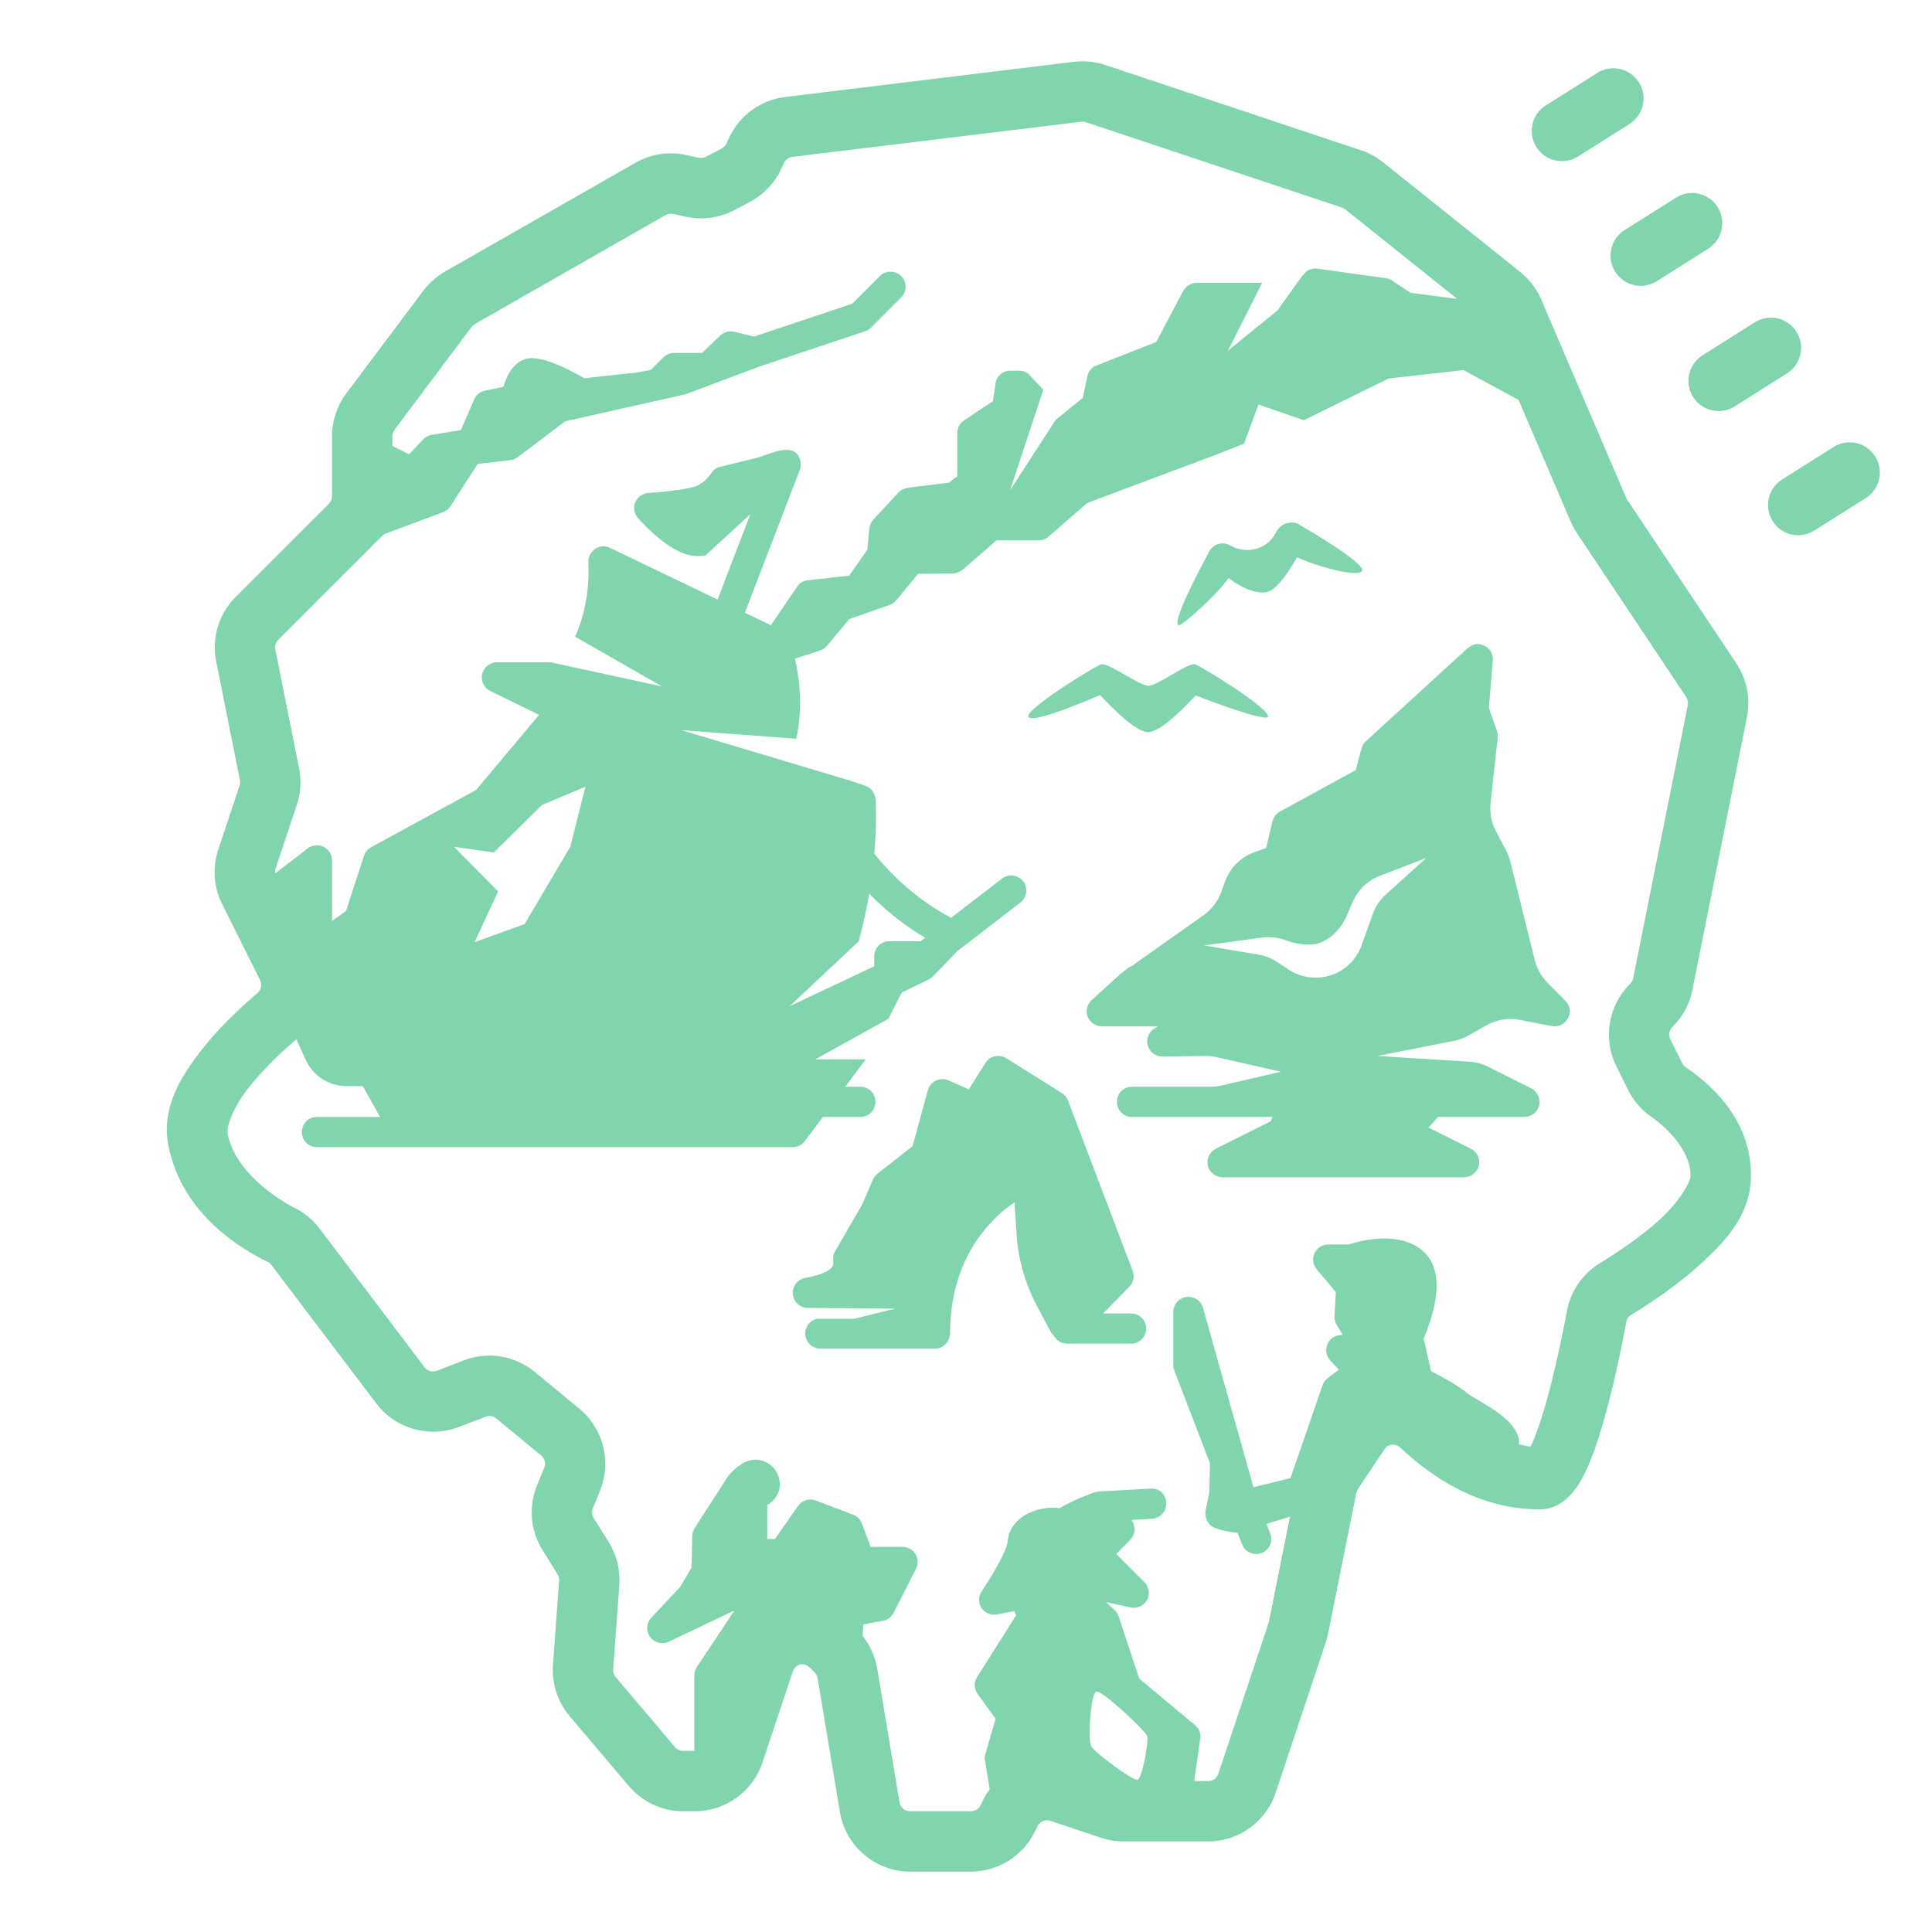
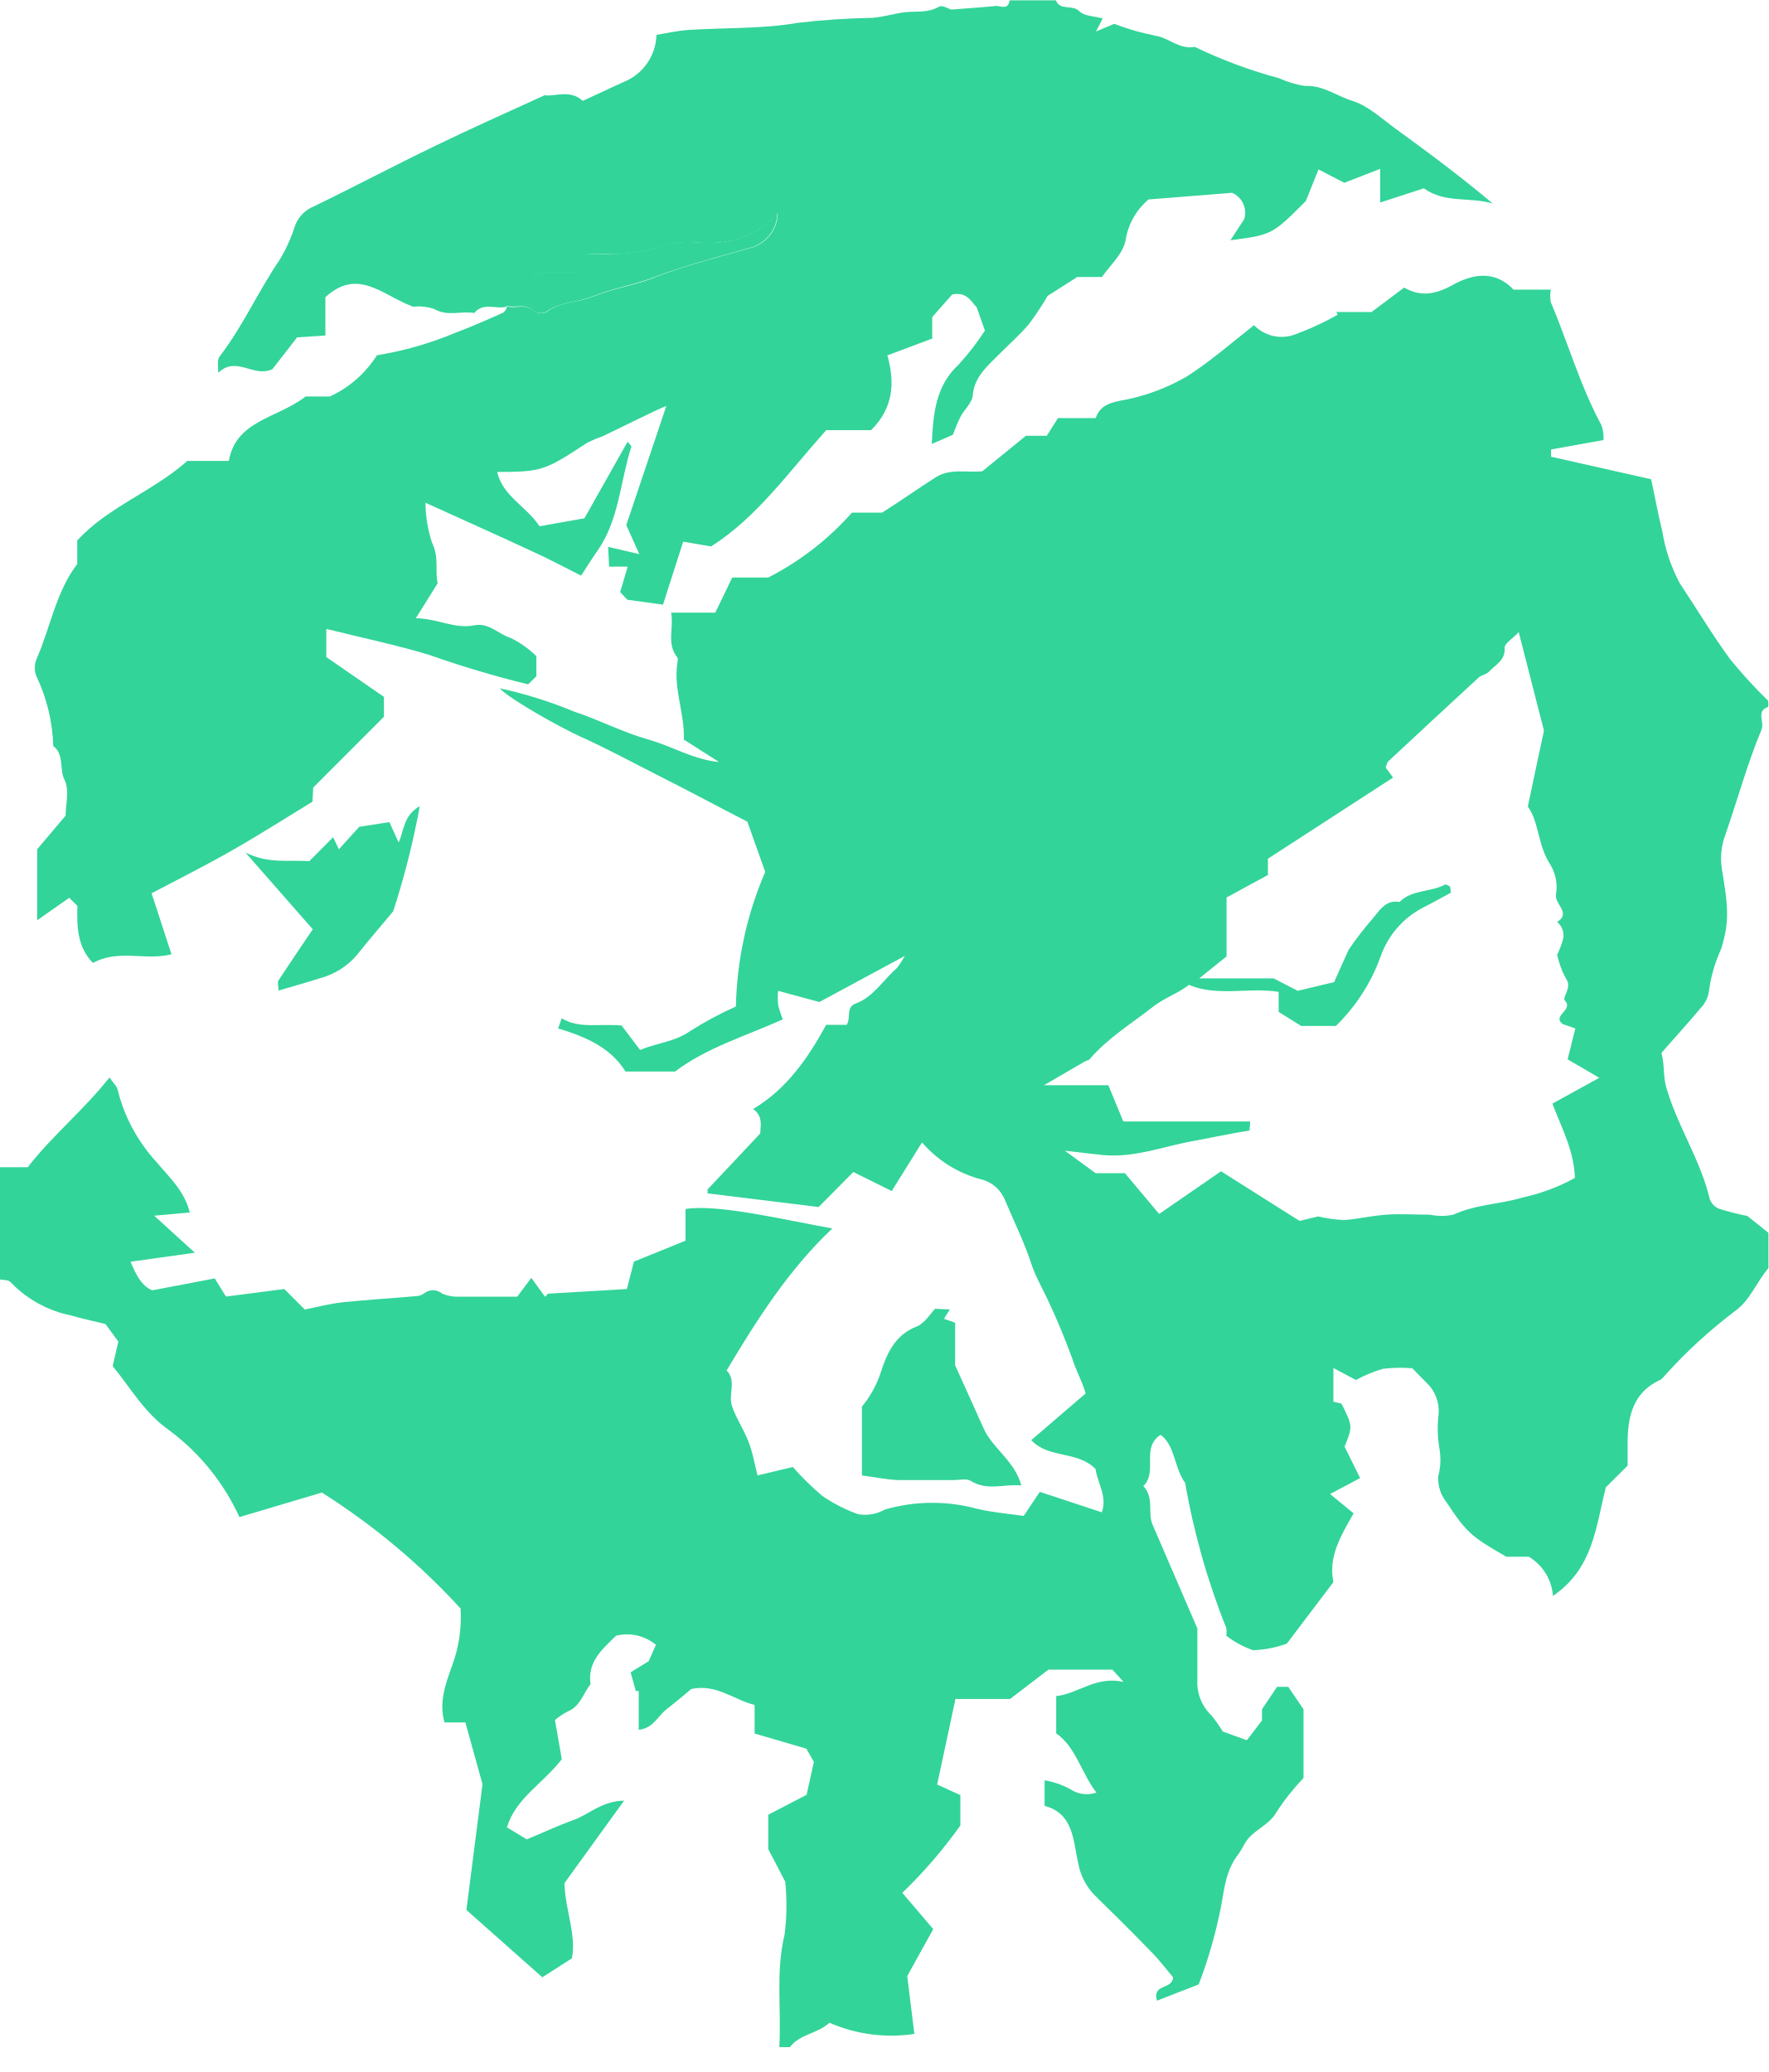
- <svg xmlns="http://www.w3.org/2000/svg" viewBox="0 0 64 64" width="128px" height="128px">
-   <path d="M 36.098 2.043 C 35.924 2.025 35.75 2.026 35.578 2.047 A 1 1 0 0 0 35.576 2.047 L 26.01 3.213 C 25.201 3.312 24.496 3.823 24.154 4.562 L 24.066 4.754 C 24.034 4.824 23.977 4.881 23.908 4.918 L 23.393 5.191 C 23.316 5.232 23.231 5.242 23.148 5.225 L 23.148 5.227 L 22.721 5.133 L 22.719 5.133 C 22.15 5.01 21.557 5.102 21.053 5.391 L 14.748 8.992 C 14.471 9.151 14.23 9.363 14.039 9.609 A 1 1 0 0 0 14.029 9.623 L 11.469 13.035 A 1 1 0 0 0 11.469 13.037 C 11.164 13.444 10.998 13.94 10.998 14.449 L 10.998 16.436 C 10.998 16.533 10.962 16.622 10.895 16.689 L 7.805 19.777 C 7.248 20.334 7.006 21.135 7.16 21.906 L 7.947 25.842 A 1 1 0 0 0 7.947 25.844 C 7.959 25.901 7.957 25.965 7.938 26.023 A 1 1 0 0 0 7.936 26.023 L 7.229 28.148 A 1 1 0 0 0 7.229 28.15 C 7.033 28.742 7.078 29.387 7.357 29.947 L 8.611 32.459 C 8.689 32.615 8.654 32.789 8.533 32.893 C 7.95 33.391 7.183 34.102 6.557 34.936 C 5.93 35.769 5.347 36.766 5.578 37.945 C 6.039 40.292 8.104 41.426 8.885 41.812 C 8.92 41.83 8.955 41.857 8.992 41.906 A 1 1 0 0 0 8.994 41.908 L 12.469 46.496 C 13.099 47.329 14.216 47.647 15.191 47.273 L 16.086 46.932 A 1 1 0 0 0 16.088 46.93 C 16.207 46.884 16.341 46.907 16.441 46.99 L 17.922 48.211 C 18.047 48.314 18.088 48.474 18.027 48.623 L 17.789 49.205 C 17.501 49.908 17.57 50.707 17.971 51.348 L 18.467 52.145 A 1 1 0 0 0 18.469 52.145 C 18.51 52.211 18.527 52.284 18.521 52.359 L 18.318 55.154 C 18.274 55.769 18.472 56.376 18.869 56.846 A 1 1 0 0 0 18.869 56.848 L 20.83 59.164 C 21.277 59.693 21.938 60 22.631 60 L 23.021 60 C 24.032 60 24.939 59.347 25.258 58.387 L 25.258 58.385 L 26.254 55.398 C 26.351 55.107 26.629 55.043 26.846 55.26 L 26.984 55.398 C 27.037 55.451 27.072 55.52 27.084 55.592 A 1 1 0 0 0 27.084 55.594 L 27.824 60.031 C 28.013 61.162 29.005 62 30.15 62 L 32.16 62 C 33.049 62 33.869 61.495 34.268 60.699 L 34.27 60.697 L 34.367 60.502 A 1 1 0 0 0 34.369 60.5 C 34.452 60.333 34.625 60.261 34.801 60.32 L 36.475 60.879 C 36.713 60.958 36.965 61 37.221 61 L 40.021 61 C 41.032 61 41.938 60.348 42.258 59.389 L 42.258 59.387 L 43.92 54.402 L 43.922 54.396 C 43.956 54.296 43.979 54.201 43.996 54.113 L 44.928 49.461 L 44.928 49.459 C 44.937 49.414 44.955 49.368 44.98 49.33 L 45.852 48.023 C 45.987 47.82 46.219 47.798 46.414 47.98 C 47.394 48.899 48.963 50 51 50 C 51.502 50 51.838 49.726 52.039 49.506 C 52.24 49.286 52.369 49.059 52.49 48.816 C 52.732 48.33 52.922 47.762 53.1 47.152 C 53.454 45.933 53.73 44.568 53.875 43.789 L 53.873 43.789 C 53.893 43.681 53.943 43.612 54.037 43.555 C 54.605 43.21 55.503 42.625 56.314 41.891 C 57.126 41.155 57.963 40.287 58 39.029 C 58.06 37 56.494 35.795 55.826 35.342 C 55.794 35.32 55.759 35.284 55.729 35.223 L 55.334 34.432 C 55.263 34.289 55.289 34.131 55.4 34.02 L 55.418 34.002 C 55.747 33.673 55.971 33.254 56.062 32.799 A 1 1 0 0 0 56.062 32.797 L 57.871 23.752 A 1 1 0 0 0 57.871 23.75 C 57.992 23.139 57.868 22.502 57.52 21.98 L 57.521 21.98 L 53.902 16.553 C 53.893 16.538 53.882 16.518 53.871 16.494 L 53.871 16.492 C 53.871 16.492 53.869 16.49 53.869 16.49 L 51.055 9.922 C 50.901 9.564 50.66 9.252 50.361 9.012 A 1 1 0 0 0 50.359 9.01 L 45.814 5.375 C 45.597 5.201 45.352 5.066 45.09 4.979 A 1 1 0 0 0 45.088 4.979 L 36.609 2.152 C 36.443 2.097 36.271 2.061 36.098 2.043 z M 53.436 2.262 A 1 1 0 0 0 52.898 2.424 L 51.207 3.492 A 1 1 0 1 0 52.275 5.184 L 53.967 4.115 A 1 1 0 0 0 53.436 2.262 z M 35.816 4.033 C 35.872 4.027 35.924 4.032 35.973 4.049 A 1 1 0 0 0 35.975 4.049 L 44.453 6.875 C 44.495 6.889 44.532 6.91 44.564 6.936 L 48.27 9.9 L 46.721 9.699 L 46.09 9.279 C 46.03 9.239 45.961 9.221 45.881 9.211 L 43.641 8.9 C 43.511 8.88 43.37 8.92 43.26 9 C 43.22 9.06 43.169 9.11 43.119 9.16 L 42.324 10.277 L 40.674 11.621 L 41.811 9.369 L 39.641 9.369 C 39.461 9.369 39.289 9.471 39.199 9.631 L 38.301 11.33 L 36.32 12.109 C 36.17 12.169 36.05 12.301 36.02 12.471 L 35.869 13.18 L 34.971 13.91 L 33.461 16.24 L 34.561 12.91 L 34.119 12.439 C 34.029 12.329 33.9 12.279 33.76 12.279 L 33.471 12.279 C 33.221 12.279 33.01 12.459 32.98 12.699 L 32.891 13.289 L 31.93 13.93 C 31.79 14.02 31.711 14.18 31.711 14.35 L 31.711 15.779 L 31.43 15.99 L 30.061 16.16 C 29.951 16.18 29.84 16.23 29.76 16.32 L 28.93 17.211 C 28.86 17.291 28.811 17.39 28.801 17.5 L 28.73 18.211 L 28.131 19.07 L 26.77 19.221 C 26.62 19.231 26.49 19.31 26.41 19.43 L 25.537 20.711 L 24.676 20.297 L 26.49 15.58 C 26.532 15.469 26.542 15.334 26.5 15.221 C 26.294 14.59 25.461 15.072 25.061 15.17 L 23.869 15.461 C 23.729 15.491 23.621 15.569 23.551 15.689 C 23.551 15.689 23.39 15.95 23.1 16.09 C 22.84 16.2 22 16.3 21.48 16.33 C 21.29 16.34 21.119 16.461 21.039 16.641 C 20.969 16.811 21.011 17.02 21.131 17.16 C 21.401 17.46 22.31 18.42 23.08 18.42 C 23.08 18.42 23.189 18.42 23.359 18.41 L 24.859 17.029 L 24.369 18.301 L 24.029 19.189 L 23.773 19.863 L 20.211 18.15 C 20.051 18.07 19.861 18.08 19.721 18.18 C 19.571 18.28 19.48 18.439 19.49 18.619 C 19.54 19.679 19.311 20.51 19.051 21.09 L 21.93 22.74 L 18.24 21.939 L 16.461 21.939 C 16.231 21.939 16.031 22.1 15.971 22.33 C 15.921 22.55 16.03 22.791 16.24 22.891 L 17.859 23.68 L 15.77 26.17 L 12.301 28.061 C 12.191 28.121 12.101 28.22 12.061 28.34 L 11.461 30.18 L 11 30.51 L 11 28.5 C 11 28.31 10.891 28.141 10.721 28.051 C 10.551 27.971 10.349 27.99 10.199 28.1 L 9.113 28.936 C 9.108 28.883 9.11 28.83 9.127 28.779 L 9.834 26.658 L 9.834 26.656 C 9.964 26.268 9.989 25.852 9.908 25.449 L 9.121 21.516 C 9.097 21.397 9.133 21.277 9.219 21.191 L 12.309 18.104 C 12.322 18.09 12.332 18.073 12.346 18.059 L 12.721 17.697 L 14.676 16.967 C 14.777 16.929 14.864 16.86 14.922 16.77 L 15.824 15.369 L 16.91 15.242 C 16.998 15.231 17.081 15.199 17.152 15.145 L 18.721 13.957 L 22.666 13.07 C 22.705 13.063 22.743 13.05 22.779 13.035 L 25.156 12.143 L 28.658 10.973 C 28.732 10.948 28.8 10.907 28.854 10.852 L 29.854 9.852 C 30.05 9.658 30.049 9.342 29.854 9.146 C 29.659 8.951 29.341 8.951 29.146 9.146 L 28.23 10.062 L 24.979 11.15 L 24.32 10.99 C 24.153 10.954 23.979 10.999 23.855 11.117 L 23.258 11.691 L 22.33 11.691 C 22.197 11.691 22.071 11.745 21.977 11.838 L 21.561 12.254 L 21.078 12.342 L 19.357 12.529 C 17.837 11.66 17.441 11.864 17.291 11.938 C 16.938 12.114 16.764 12.505 16.678 12.814 L 16.064 12.941 C 15.905 12.973 15.773 13.081 15.709 13.23 L 15.268 14.246 L 14.297 14.406 C 14.189 14.424 14.091 14.477 14.016 14.557 L 13.553 15.047 L 12.998 14.773 L 12.998 14.449 C 12.998 14.371 13.023 14.299 13.07 14.236 L 13.068 14.236 L 15.619 10.836 C 15.656 10.789 15.696 10.754 15.74 10.729 L 22.045 7.127 A 1 1 0 0 0 22.045 7.125 C 22.12 7.082 22.21 7.069 22.295 7.088 A 1 1 0 0 0 22.297 7.088 L 22.727 7.18 A 1 1 0 0 0 22.729 7.182 C 23.27 7.298 23.835 7.219 24.324 6.961 A 1 1 0 0 0 24.326 6.961 L 24.844 6.688 A 1 1 0 0 0 24.844 6.686 C 25.298 6.445 25.662 6.063 25.879 5.596 A 1 1 0 0 0 25.881 5.594 L 25.969 5.402 C 26.02 5.291 26.125 5.213 26.25 5.197 L 35.816 4.033 z M 56.045 6.393 A 1 1 0 0 0 55.508 6.555 L 53.816 7.623 A 1 1 0 1 0 54.885 9.314 L 56.574 8.246 A 1 1 0 0 0 56.045 6.393 z M 58.654 10.523 A 1 1 0 0 0 58.115 10.686 L 56.426 11.754 A 1 1 0 1 0 57.492 13.445 L 59.184 12.377 A 1 1 0 0 0 58.654 10.523 z M 48.48 12.26 L 50.305 13.248 L 52.033 17.283 A 1 1 0 0 0 52.035 17.287 C 52.09 17.413 52.156 17.539 52.238 17.662 L 55.857 23.09 A 1 1 0 0 0 55.857 23.092 C 55.909 23.169 55.929 23.266 55.91 23.361 L 54.102 32.404 C 54.087 32.475 54.053 32.537 54.004 32.586 L 53.986 32.605 C 53.271 33.32 53.094 34.422 53.545 35.326 L 53.939 36.117 C 54.109 36.456 54.363 36.766 54.701 36.996 A 1 1 0 0 0 54.703 36.996 C 55.135 37.289 56.026 38.094 56 38.971 C 55.994 39.161 55.624 39.818 54.973 40.408 C 54.321 40.998 53.501 41.539 52.996 41.846 C 52.43 42.19 52.03 42.769 51.908 43.422 C 51.769 44.166 51.499 45.497 51.18 46.594 C 51.021 47.141 50.844 47.634 50.701 47.922 C 50.568 47.909 50.444 47.869 50.314 47.844 C 50.314 47.78 50.327 47.717 50.311 47.652 C 50.165 47.093 49.547 46.728 49.004 46.404 C 48.832 46.302 48.676 46.214 48.58 46.133 C 48.289 45.887 47.722 45.584 47.404 45.422 C 47.342 45.139 47.239 44.664 47.16 44.35 C 47.787 42.837 47.727 41.819 46.979 41.322 C 46.182 40.796 45.028 41.111 44.678 41.225 L 44 41.225 C 43.806 41.225 43.629 41.337 43.547 41.514 C 43.465 41.69 43.492 41.899 43.617 42.047 L 44.252 42.803 L 44.207 43.596 C 44.201 43.698 44.227 43.798 44.279 43.885 L 44.48 44.215 L 44.369 44.229 C 44.183 44.252 44.027 44.377 43.963 44.553 C 43.899 44.729 43.937 44.926 44.064 45.064 L 44.35 45.373 L 44.021 45.619 C 43.93 45.687 43.836 45.791 43.807 45.9 L 42.748 48.965 L 41.553 49.26 L 41.523 49.268 L 39.85 43.322 C 39.783 43.083 39.555 42.935 39.299 42.965 C 39.052 42.999 38.867 43.209 38.867 43.459 L 38.867 45.221 C 38.867 45.283 38.879 45.342 38.9 45.4 L 40.082 48.471 L 40.061 49.418 L 39.936 50.051 C 39.902 50.224 39.97 50.393 40.094 50.521 C 40.277 50.708 41 50.781 41 50.781 L 41.146 51.16 C 41.222 51.358 41.412 51.48 41.613 51.48 C 41.673 51.48 41.733 51.469 41.793 51.447 C 42.051 51.347 42.179 51.06 42.08 50.803 L 41.955 50.48 L 42.732 50.242 L 42.035 53.721 C 42.031 53.741 42.026 53.755 42.025 53.758 A 1 1 0 0 0 42.023 53.764 L 40.359 58.756 C 40.31 58.904 40.179 59 40.021 59 L 39.559 59 L 39.76 57.6 C 39.79 57.43 39.72 57.26 39.59 57.15 L 37.74 55.609 L 37.051 53.529 C 37.021 53.449 36.97 53.37 36.91 53.32 L 36.631 53.07 L 37.449 53.25 C 37.659 53.29 37.89 53.2 38 53 C 38.1 52.81 38.07 52.57 37.91 52.41 L 36.98 51.48 L 37.439 51.01 C 37.559 50.89 37.61 50.721 37.57 50.561 C 37.56 50.481 37.53 50.41 37.48 50.35 L 38.17 50.311 C 38.44 50.291 38.651 50.059 38.631 49.779 C 38.621 49.499 38.409 49.291 38.109 49.311 L 36.369 49.41 C 36.329 49.42 36.28 49.429 36.24 49.439 C 36.16 49.469 35.55 49.691 35.1 49.961 C 34.72 49.901 34.25 50.001 33.92 50.211 C 33.6 50.411 33.411 50.711 33.381 51.051 C 33.371 51.321 32.92 52.121 32.52 52.711 C 32.41 52.871 32.4 53.09 32.51 53.26 C 32.62 53.43 32.829 53.52 33.029 53.48 L 33.6 53.369 L 33.66 53.51 L 32.369 55.551 C 32.259 55.721 32.261 55.939 32.381 56.109 L 32.98 56.939 L 32.641 58.109 C 32.621 58.179 32.611 58.26 32.631 58.33 L 32.785 59.275 C 32.709 59.379 32.639 59.488 32.58 59.605 L 32.482 59.801 A 1 1 0 0 0 32.48 59.803 C 32.419 59.926 32.298 60 32.16 60 L 30.15 60 C 29.97 60 29.826 59.879 29.797 59.701 L 29.057 55.264 C 28.991 54.871 28.824 54.507 28.58 54.197 L 28.596 53.812 L 29.246 53.693 C 29.398 53.665 29.532 53.567 29.602 53.428 L 30.344 51.969 C 30.424 51.815 30.417 51.629 30.326 51.48 C 30.234 51.333 30.072 51.242 29.898 51.242 L 28.842 51.242 L 28.551 50.467 C 28.501 50.332 28.395 50.227 28.26 50.176 L 27.02 49.705 C 26.807 49.625 26.564 49.7 26.434 49.889 L 25.674 50.98 L 25.416 50.98 L 25.416 49.857 C 25.66 49.717 25.832 49.465 25.832 49.164 C 25.832 48.717 25.468 48.355 25.021 48.355 C 24.904 48.355 24.795 48.383 24.695 48.428 C 24.694 48.428 24.693 48.426 24.691 48.426 C 24.491 48.521 24.2 48.774 24.111 48.912 L 23.012 50.619 C 22.962 50.697 22.934 50.786 22.932 50.879 L 22.906 51.934 L 22.531 52.57 L 21.574 53.59 C 21.409 53.766 21.393 54.032 21.535 54.227 C 21.677 54.422 21.936 54.486 22.152 54.385 L 24.258 53.383 L 24.324 53.361 L 23.082 55.225 C 23.028 55.306 23 55.401 23 55.5 L 23 58 L 22.631 58 C 22.526 58 22.426 57.954 22.357 57.873 L 20.396 55.555 C 20.336 55.483 20.306 55.392 20.312 55.299 L 20.516 52.506 C 20.552 52.007 20.429 51.508 20.164 51.084 L 19.668 50.289 C 19.606 50.19 19.595 50.07 19.639 49.963 L 19.877 49.381 C 20.266 48.43 19.988 47.325 19.197 46.67 L 17.715 45.447 C 17.061 44.908 16.164 44.758 15.371 45.062 L 14.475 45.406 C 14.322 45.465 14.16 45.418 14.062 45.289 L 10.588 40.701 C 10.379 40.424 10.103 40.184 9.771 40.02 C 9.22 39.746 7.79 38.83 7.541 37.561 C 7.501 37.356 7.678 36.773 8.156 36.137 C 8.631 35.506 9.302 34.866 9.818 34.424 L 10.131 35.119 C 10.371 35.639 10.901 35.98 11.471 35.98 L 12.02 35.98 L 12.59 37 L 10.5 37 C 10.22 37 10 37.22 10 37.5 C 10 37.78 10.22 38 10.5 38 L 26.26 38 C 26.42 38 26.57 37.931 26.66 37.801 L 27.26 37 L 28.5 37 C 28.78 37 29 36.78 29 36.5 C 29 36.22 28.78 36 28.5 36 L 28 36 L 28.68 35.09 L 27.01 35.09 L 29.43 33.75 L 29.869 32.881 L 30.76 32.449 C 30.81 32.419 30.86 32.39 30.9 32.35 L 31.721 31.5 L 33.801 29.9 C 34.021 29.73 34.06 29.409 33.9 29.199 C 33.73 28.979 33.409 28.94 33.199 29.1 L 31.506 30.404 C 30.375 29.802 29.541 28.997 28.963 28.283 C 29.054 27.216 29.006 26.518 29 26.461 C 28.98 26.261 28.85 26.089 28.66 26.029 L 28.189 25.869 L 22.58 24.189 L 26.381 24.471 C 26.608 23.387 26.472 22.43 26.334 21.818 L 27.16 21.551 C 27.25 21.521 27.331 21.47 27.391 21.4 L 28.131 20.51 L 29.471 20.039 C 29.551 20.009 29.629 19.961 29.689 19.891 L 30.41 19.01 L 31.561 19 C 31.671 18.99 31.791 18.951 31.881 18.881 L 33.01 17.9 L 34.4 17.9 C 34.52 17.9 34.64 17.859 34.73 17.779 L 36.02 16.66 L 40.24 15.08 L 41.211 14.699 L 41.689 13.4 L 43.189 13.92 L 46 12.539 L 48.48 12.26 z M 61.264 14.654 A 1 1 0 0 0 60.725 14.816 L 59.033 15.885 A 1 1 0 0 0 60.102 17.576 L 61.793 16.508 A 1 1 0 0 0 61.264 14.654 z M 42.801 17.309 C 42.728 17.31 42.653 17.326 42.586 17.346 C 42.451 17.387 42.323 17.519 42.262 17.646 C 42.003 18.187 41.299 18.38 40.764 18.074 C 40.641 18.003 40.498 17.978 40.363 18.02 C 40.228 18.058 40.116 18.15 40.053 18.275 C 39.944 18.493 38.807 20.557 39.035 20.713 C 39.122 20.773 40.369 19.657 40.697 19.145 C 41.101 19.469 41.653 19.701 41.992 19.607 C 42.331 19.513 42.759 18.828 42.967 18.461 C 43.527 18.733 45.008 19.158 45.121 18.906 C 45.235 18.654 43.219 17.484 43.006 17.357 C 42.945 17.32 42.874 17.308 42.801 17.309 z M 48.887 21.342 C 48.79 21.356 48.696 21.399 48.621 21.469 L 45.252 24.549 C 45.182 24.609 45.132 24.689 45.102 24.789 L 44.912 25.51 L 42.393 26.889 C 42.273 26.959 42.182 27.079 42.152 27.209 L 41.941 28.09 L 41.549 28.232 C 41.101 28.395 40.747 28.748 40.584 29.197 L 40.453 29.555 C 40.34 29.865 40.137 30.13 39.867 30.32 C 38.827 31.052 37.562 31.947 37.5 32 C 37.38 32.04 37.34 32.051 36.16 33.131 C 36.01 33.271 35.959 33.49 36.029 33.68 C 36.109 33.87 36.29 34 36.5 34 L 38.359 34 L 38.24 34.07 C 38.05 34.19 37.96 34.421 38.02 34.631 C 38.08 34.851 38.28 35 38.5 35 L 39.926 34.98 C 40.054 34.978 40.181 34.992 40.305 35.02 L 42.43 35.502 L 40.471 35.957 C 40.352 35.985 40.228 36 40.105 36 L 37.5 36 C 37.22 36 37 36.22 37 36.5 C 37 36.78 37.22 37 37.5 37 L 42.15 37 L 42.1 37.141 L 40.279 38.051 C 40.069 38.161 39.96 38.389 40.01 38.619 C 40.07 38.839 40.27 39 40.5 39 L 48.5 39 C 48.73 39 48.93 38.839 48.99 38.619 C 49.04 38.389 48.931 38.161 48.721 38.051 L 47.32 37.35 L 47.641 37 L 50.5 37 C 50.73 37 50.93 36.839 50.99 36.619 C 51.04 36.389 50.931 36.161 50.721 36.051 L 49.295 35.338 C 49.101 35.241 48.89 35.183 48.674 35.17 L 45.631 34.98 L 48.164 34.48 C 48.334 34.447 48.497 34.388 48.648 34.303 L 49.242 33.965 C 49.577 33.775 49.97 33.711 50.348 33.785 L 51.449 34 L 51.5 34 C 51.7 34 51.881 33.879 51.961 33.689 C 52.041 33.499 52 33.29 51.85 33.15 L 51.262 32.555 C 51.058 32.349 50.914 32.093 50.844 31.811 L 50.031 28.539 C 50 28.414 49.955 28.294 49.895 28.18 L 49.551 27.525 C 49.401 27.24 49.341 26.92 49.377 26.6 L 49.611 24.459 C 49.621 24.379 49.612 24.309 49.592 24.229 L 49.322 23.449 L 49.451 21.879 C 49.471 21.679 49.362 21.479 49.172 21.389 C 49.082 21.344 48.983 21.328 48.887 21.342 z M 36.5 22 C 36.375 22 33.929 23.509 34.066 23.748 C 34.203 23.99 36.188 23.14 36.436 23.025 C 36.51 23.083 37.543 24.254 38.033 24.254 C 38.523 24.254 39.544 23.095 39.615 23.037 C 39.938 23.174 41.908 23.909 42 23.748 C 42.137 23.509 39.691 22 39.566 22 C 39.272 22 38.336 22.717 38.043 22.717 C 37.75 22.717 36.794 22 36.5 22 z M 19.391 26.061 L 18.891 28.051 L 17.381 30.609 L 15.721 31.211 L 16.5 29.529 L 15.039 28.051 L 16.359 28.24 L 17.949 26.67 L 19.391 26.061 z M 47.25 28.42 L 45.912 29.627 C 45.714 29.806 45.563 30.03 45.473 30.281 L 45.104 31.316 C 44.926 31.813 44.517 32.191 44.008 32.33 C 43.564 32.45 43.088 32.378 42.703 32.127 L 42.301 31.863 C 42.116 31.742 41.907 31.66 41.689 31.623 L 39.889 31.32 L 41.795 31.059 C 42.073 31.021 42.355 31.054 42.615 31.158 C 42.615 31.158 43.155 31.356 43.576 31.273 C 43.999 31.19 44.4 30.812 44.59 30.381 L 44.818 29.863 C 44.991 29.471 45.316 29.164 45.717 29.01 L 47.25 28.42 z M 28.793 29.604 C 29.292 30.114 29.905 30.623 30.646 31.066 L 30.5 31.18 L 29.461 31.18 C 29.181 31.18 28.961 31.4 28.961 31.68 L 28.961 32.01 L 26.16 33.33 L 28.449 31.18 C 28.601 30.62 28.71 30.096 28.793 29.604 z M 33.148 34.984 C 33.084 34.973 33.016 34.975 32.951 34.99 C 32.822 35.019 32.712 35.1 32.641 35.213 L 32.094 36.086 L 31.42 35.789 C 31.288 35.73 31.136 35.735 31.004 35.797 C 30.873 35.86 30.774 35.975 30.736 36.115 L 30.23 37.967 L 29.066 38.883 C 29.002 38.934 28.951 38.999 28.918 39.074 L 28.559 39.904 L 27.65 41.473 C 27.583 41.59 27.602 41.724 27.602 41.859 C 27.602 42.181 26.689 42.33 26.689 42.33 C 26.435 42.367 26.252 42.592 26.262 42.848 C 26.274 43.104 26.476 43.31 26.732 43.326 L 29.652 43.35 L 28.303 43.686 L 27.072 43.686 C 26.821 43.738 26.652 43.97 26.678 44.225 C 26.704 44.48 26.918 44.674 27.174 44.674 L 30.973 44.674 C 31.256 44.674 31.472 44.437 31.473 44.154 C 31.48 41.681 32.79 40.389 33.607 39.824 L 33.676 40.891 C 33.729 41.714 33.956 42.515 34.342 43.244 L 34.797 44.104 C 34.827 44.161 34.865 44.208 34.91 44.248 C 34.997 44.407 35.166 44.51 35.35 44.51 L 37.469 44.51 C 37.745 44.51 37.969 44.286 37.969 44.01 C 37.969 43.734 37.745 43.51 37.469 43.51 L 36.543 43.51 L 37.41 42.627 C 37.547 42.487 37.591 42.281 37.521 42.098 L 35.377 36.455 C 35.338 36.353 35.266 36.267 35.174 36.209 L 33.33 35.053 C 33.274 35.018 33.213 34.995 33.148 34.984 z M 36.311 56.039 C 36.491 55.959 37.937 57.336 38 57.5 C 38.063 57.664 37.832 58.915 37.689 58.961 C 37.546 59.007 36.272 58.067 36.15 57.85 C 36.028 57.633 36.131 56.119 36.311 56.039 z" fill="#80d5ad" />
+ <svg xmlns="http://www.w3.org/2000/svg" width="64" height="75" viewBox="0 0 64 75" fill="none">
+   <path d="M0 46.312V42.25H1.004C1.881 41.115 3.032 40.179 3.962 39.002C4.078 39.176 4.23 39.307 4.262 39.459C4.503 40.442 4.997 41.341 5.681 42.082C6.117 42.607 6.674 43.101 6.868 43.889L5.581 44.005L7.052 45.345L4.724 45.671C4.919 46.138 5.129 46.554 5.512 46.706L7.772 46.275L8.177 46.932L10.289 46.659L11.03 47.4C11.435 47.321 11.908 47.195 12.375 47.142C13.269 47.047 14.167 46.995 15.061 46.916C15.161 46.911 15.26 46.879 15.339 46.822C15.534 46.664 15.807 46.664 16.001 46.822C16.185 46.906 16.39 46.942 16.59 46.937C17.226 46.937 17.862 46.937 18.718 46.937L19.228 46.254L19.727 46.942C19.79 46.879 19.816 46.827 19.843 46.827L22.686 46.659L22.943 45.666L24.809 44.909V43.763C25.959 43.569 28.461 44.168 30.121 44.467C28.54 45.96 27.394 47.767 26.296 49.607C26.664 49.974 26.354 50.468 26.485 50.878C26.616 51.288 26.89 51.693 27.068 52.134C27.247 52.576 27.294 52.949 27.415 53.406L28.692 53.101C29.018 53.469 29.365 53.811 29.738 54.131C30.142 54.415 30.589 54.641 31.052 54.809C31.388 54.867 31.729 54.809 32.024 54.641C33.111 54.326 34.273 54.315 35.366 54.615C35.923 54.746 36.496 54.793 37.047 54.872L37.631 54L39.874 54.741C40.085 54.178 39.712 53.669 39.649 53.175C38.986 52.497 37.962 52.812 37.321 52.129L39.291 50.437C39.155 49.974 38.939 49.607 38.808 49.186C38.471 48.261 38.083 47.352 37.636 46.475C37.531 46.27 37.436 46.06 37.357 45.844C37.1 45.03 36.716 44.262 36.385 43.474C36.243 43.091 35.928 42.801 35.534 42.696C34.693 42.481 33.937 42.013 33.369 41.351L32.271 43.112L30.883 42.423L29.627 43.69L25.607 43.196C25.607 43.122 25.607 43.069 25.607 43.054C26.238 42.381 26.869 41.719 27.515 41.025C27.515 40.752 27.631 40.421 27.257 40.142C28.477 39.417 29.244 38.293 29.901 37.095H30.642C30.81 36.837 30.594 36.464 30.962 36.328C31.614 36.086 31.955 35.476 32.455 35.045C32.565 34.903 32.66 34.756 32.749 34.599L29.654 36.27L28.161 35.865C28.145 36.033 28.145 36.207 28.161 36.375C28.203 36.553 28.261 36.727 28.329 36.9C26.958 37.51 25.55 37.935 24.43 38.787H22.638C22.087 37.904 21.183 37.526 20.2 37.226L20.326 36.858C20.957 37.242 21.629 37.047 22.496 37.121L23.164 38.004C23.794 37.746 24.43 37.709 24.977 37.321C25.508 36.984 26.059 36.69 26.632 36.432C26.669 34.756 27.026 33.101 27.694 31.561L27.047 29.743C25.986 29.197 25.019 28.676 23.999 28.161C22.98 27.646 22.013 27.116 20.994 26.658C20.379 26.38 18.513 25.36 18.082 24.914C19.007 25.113 19.911 25.397 20.783 25.76C21.692 26.059 22.544 26.511 23.463 26.769C24.32 27.01 25.087 27.494 26.023 27.583L24.745 26.769C24.793 25.854 24.367 24.956 24.514 24.01C24.514 23.942 24.546 23.842 24.514 23.8C24.11 23.295 24.393 22.743 24.288 22.176H25.886L26.501 20.904H27.804C28.95 20.316 29.98 19.522 30.831 18.555H31.924C32.565 18.151 33.201 17.699 33.852 17.284C34.378 16.942 34.993 17.115 35.55 17.058L37.126 15.775H37.883L38.288 15.134H39.654C39.817 14.661 40.179 14.582 40.573 14.498C41.409 14.351 42.208 14.057 42.943 13.631C43.8 13.085 44.567 12.412 45.382 11.771C45.744 12.144 46.286 12.286 46.785 12.134C47.347 11.934 47.888 11.687 48.409 11.393L48.361 11.293H49.638L50.815 10.41C51.414 10.752 51.945 10.662 52.581 10.31C53.217 9.958 54.063 9.727 54.772 10.484H56.123C56.097 10.631 56.097 10.783 56.123 10.935C56.748 12.417 57.19 13.978 57.962 15.402C58.02 15.57 58.041 15.749 58.03 15.928L56.133 16.269V16.532L59.754 17.347C59.885 17.946 60.001 18.597 60.159 19.238C60.264 19.89 60.479 20.526 60.789 21.109C61.399 22.029 61.966 22.975 62.618 23.868C63.049 24.393 63.506 24.898 63.995 25.371V25.586C63.543 25.728 63.858 26.117 63.753 26.401C63.233 27.646 62.881 28.95 62.439 30.221C62.292 30.61 62.25 31.03 62.313 31.44C62.555 32.886 62.586 33.379 62.287 34.352C62.066 34.835 61.914 35.35 61.846 35.881C61.814 36.112 61.709 36.322 61.546 36.49C61.084 37.042 60.595 37.573 60.127 38.114C60.248 38.556 60.18 38.944 60.306 39.375C60.71 40.768 61.546 41.992 61.877 43.411C61.94 43.574 62.071 43.7 62.229 43.758C62.56 43.863 62.897 43.947 63.238 44.015L64 44.625V45.902C63.564 46.406 63.338 47.074 62.781 47.463C61.888 48.141 61.057 48.897 60.306 49.728C60.227 49.801 60.169 49.906 60.08 49.948C59.144 50.379 58.924 51.188 58.903 52.113C58.903 52.434 58.903 52.749 58.903 53.054L58.114 53.837C57.752 55.282 57.657 56.775 56.202 57.768C56.16 57.179 55.834 56.654 55.329 56.349H54.515C53.275 55.634 53.086 55.498 52.35 54.378C52.134 54.11 52.029 53.769 52.05 53.427C52.14 53.101 52.15 52.76 52.092 52.429C52.019 52.008 52.014 51.577 52.066 51.152C52.087 50.736 51.929 50.337 51.63 50.053C51.451 49.88 51.283 49.701 51.115 49.528C50.758 49.496 50.395 49.502 50.038 49.549C49.701 49.649 49.376 49.785 49.071 49.953L48.256 49.517V50.736L48.55 50.81C48.955 51.625 48.955 51.625 48.661 52.366L49.223 53.501L48.135 54.079L48.987 54.778C48.524 55.592 48.062 56.354 48.256 57.268L46.569 59.496C46.175 59.638 45.765 59.717 45.35 59.733C44.998 59.612 44.672 59.433 44.378 59.208C44.394 59.113 44.394 59.018 44.378 58.924C43.7 57.232 43.201 55.471 42.891 53.679C42.486 53.117 42.533 52.329 42.003 51.935C41.272 52.413 41.919 53.269 41.377 53.79C41.782 54.226 41.525 54.757 41.709 55.182L43.332 58.945C43.332 59.47 43.332 60.164 43.332 60.81C43.306 61.294 43.495 61.767 43.847 62.098C43.994 62.282 44.131 62.471 44.252 62.676L45.124 62.991L45.671 62.276V61.872L46.217 61.057H46.622L47.174 61.872V64.357C46.816 64.736 46.49 65.14 46.207 65.576C45.928 66.086 45.355 66.228 45.072 66.691C44.993 66.838 44.909 66.98 44.819 67.116C44.378 67.663 44.31 68.335 44.194 68.987C44.005 69.954 43.737 70.905 43.38 71.83L41.871 72.418C41.693 71.788 42.428 72.035 42.455 71.572C42.213 71.294 41.956 70.936 41.64 70.626C40.968 69.933 40.29 69.26 39.612 68.598C39.307 68.283 39.102 67.883 39.023 67.453C38.834 66.638 38.866 65.65 37.804 65.366V64.441C38.119 64.494 38.424 64.599 38.708 64.746C38.992 64.946 39.349 64.998 39.68 64.888C39.123 64.158 38.934 63.233 38.224 62.744V61.394C39.039 61.304 39.643 60.658 40.663 60.879L40.258 60.437H37.941L36.553 61.499H34.578C34.357 62.529 34.136 63.564 33.915 64.594L34.756 64.977V66.076C34.131 66.953 33.432 67.768 32.654 68.514L33.774 69.828C33.5 70.316 33.201 70.863 32.833 71.53L33.09 73.622C32.05 73.779 30.983 73.638 30.016 73.217C29.58 73.622 28.944 73.622 28.587 74.1H28.203C28.282 72.744 28.067 71.383 28.392 70.038C28.477 69.397 28.482 68.756 28.419 68.115L27.804 66.932V65.687L29.191 64.967L29.454 63.774L29.181 63.296L27.31 62.749V61.714C26.548 61.525 25.928 60.942 25.019 61.136C24.751 61.357 24.441 61.625 24.12 61.872C23.8 62.119 23.642 62.56 23.116 62.613V61.21H23.011L22.822 60.532L23.479 60.127L23.737 59.539C23.337 59.202 22.801 59.081 22.297 59.208C21.803 59.691 21.251 60.148 21.372 60.957C21.104 61.299 20.999 61.772 20.542 61.951C20.379 62.035 20.226 62.14 20.084 62.261L20.331 63.679C19.627 64.583 18.671 65.082 18.345 66.144L19.065 66.58C19.664 66.333 20.2 66.076 20.752 65.881C21.304 65.687 21.771 65.193 22.586 65.177L20.426 68.167C20.457 69.16 20.857 69.991 20.699 70.884L19.627 71.572L16.879 69.134C17.073 67.605 17.262 66.16 17.462 64.583L16.842 62.345H16.085C15.875 61.599 16.138 60.926 16.353 60.316C16.606 59.649 16.711 58.934 16.669 58.225C15.192 56.606 13.5 55.198 11.65 54.026L8.665 54.914C8.103 53.684 7.241 52.612 6.159 51.798C5.213 51.141 4.708 50.206 4.078 49.449L4.283 48.561L3.815 47.925C3.284 47.794 2.922 47.72 2.57 47.615C1.739 47.447 0.983 47.032 0.394 46.422C0.315 46.317 0.131 46.343 0 46.312ZM56.365 34.535C56.443 34.373 56.507 34.204 56.559 34.026C56.627 33.789 56.548 33.527 56.354 33.374C56.88 33.033 56.238 32.728 56.312 32.365C56.375 31.997 56.301 31.619 56.107 31.299C55.65 30.615 55.702 29.753 55.293 29.197C55.508 28.177 55.697 27.263 55.876 26.448C55.571 25.261 55.287 24.141 54.962 22.88C54.725 23.137 54.447 23.285 54.452 23.458C54.478 23.91 54.121 24.057 53.895 24.304C53.795 24.42 53.585 24.436 53.49 24.546C52.408 25.544 51.325 26.548 50.243 27.557C50.195 27.604 50.19 27.678 50.143 27.778L50.416 28.145L45.886 31.083V31.672L44.389 32.486V34.62L43.401 35.413H46.091L46.964 35.865L48.282 35.55C48.419 35.24 48.577 34.882 48.808 34.378C49.065 33.999 49.344 33.637 49.638 33.295C49.906 33.001 50.116 32.554 50.647 32.649C51.104 32.192 51.782 32.302 52.308 32.013C52.339 32.013 52.423 32.06 52.481 32.092L52.507 32.313C52.166 32.497 51.83 32.686 51.477 32.864C50.773 33.237 50.237 33.858 49.969 34.609C49.628 35.566 49.071 36.427 48.346 37.137H47.09L46.275 36.627V35.902C45.177 35.728 44.073 36.086 43.028 35.65C42.623 35.965 42.145 36.117 41.74 36.432C40.957 37.047 40.095 37.568 39.438 38.335C39.402 38.382 39.323 38.387 39.265 38.419L37.783 39.281H40.111L40.652 40.594H45.245L45.219 40.925C44.467 41.036 43.747 41.204 43.028 41.33C41.998 41.535 40.999 41.913 39.911 41.808C39.507 41.766 39.071 41.714 38.535 41.651L39.649 42.465H40.71L41.95 43.942L44.189 42.397L47.032 44.194L47.704 44.031C48.009 44.105 48.325 44.147 48.64 44.163C49.15 44.126 49.649 44.005 50.153 43.968C50.663 43.931 51.215 43.968 51.751 43.968C52.029 44.026 52.318 44.026 52.597 43.968C53.411 43.59 54.284 43.595 55.114 43.343C55.771 43.201 56.401 42.964 56.995 42.639C56.969 41.672 56.528 40.852 56.181 39.948L57.878 39.013L56.732 38.345L57.011 37.226L56.554 37.068C56.149 36.753 56.958 36.574 56.633 36.217C56.522 36.091 56.911 35.749 56.675 35.424C56.522 35.15 56.417 34.851 56.349 34.546L56.365 34.535Z" fill="#32D499" />
+   <path d="M38.209 0C38.35 0.405 38.802 0.147 39.06 0.405C39.239 0.589 39.606 0.583 39.906 0.667L39.664 1.14L40.326 0.862C40.81 1.051 41.309 1.193 41.819 1.293C42.292 1.366 42.691 1.802 43.238 1.697C44.22 2.17 45.24 2.549 46.291 2.832C46.59 2.969 46.906 3.064 47.231 3.111C47.883 3.079 48.377 3.479 48.944 3.652C49.512 3.826 50.022 4.309 50.537 4.682C51.719 5.539 52.886 6.411 54.021 7.367C53.206 7.12 52.276 7.367 51.53 6.816L49.948 7.331V6.112L48.65 6.616L47.715 6.133L47.258 7.278C46.038 8.497 46.038 8.497 44.53 8.697L45.029 7.93C45.145 7.546 44.956 7.136 44.588 6.979L41.566 7.22C41.115 7.599 40.82 8.129 40.731 8.713C40.636 9.201 40.163 9.611 39.88 10.026H38.986L37.914 10.71C37.709 11.062 37.483 11.403 37.236 11.734C36.89 12.139 36.485 12.491 36.112 12.869C35.739 13.248 35.255 13.647 35.203 14.315C35.182 14.577 34.903 14.819 34.761 15.082C34.656 15.297 34.567 15.518 34.483 15.739L33.721 16.07C33.773 14.929 33.873 13.952 34.704 13.185C35.05 12.806 35.366 12.396 35.644 11.966L35.345 11.12C35.171 10.957 34.998 10.536 34.457 10.662L33.737 11.477V12.255L32.113 12.864C32.391 13.836 32.339 14.766 31.524 15.57H29.901C28.513 17.121 27.373 18.744 25.733 19.78L24.724 19.606L23.994 21.887L22.701 21.708L22.444 21.43L22.717 20.51H22.044L22.008 19.795L23.137 20.058L22.665 19.007L24.115 14.693C23.92 14.777 23.784 14.835 23.652 14.898L21.787 15.802C21.598 15.865 21.419 15.944 21.24 16.033C19.711 17.042 19.59 17.079 17.993 17.084C18.198 17.961 19.023 18.303 19.527 19.049L21.151 18.76L22.712 15.991C22.775 16.07 22.859 16.138 22.848 16.169C22.444 17.42 22.412 18.802 21.629 19.927C21.44 20.195 21.261 20.479 21.03 20.836C20.379 20.51 19.811 20.2 19.196 19.927C17.956 19.349 16.7 18.792 15.397 18.198C15.402 18.692 15.481 19.181 15.639 19.654C15.896 20.174 15.739 20.678 15.838 21.114L15.05 22.376C15.865 22.397 16.469 22.78 17.168 22.633C17.693 22.528 18.035 22.954 18.476 23.09C18.823 23.258 19.138 23.484 19.412 23.752V24.477L19.112 24.772C17.904 24.477 16.711 24.12 15.534 23.705C14.314 23.337 13.095 23.085 11.808 22.764V23.784L13.894 25.224V25.944L11.335 28.508L11.309 29.018C10.368 29.591 9.417 30.2 8.434 30.762C7.451 31.325 6.511 31.792 5.486 32.334L6.206 34.541C5.271 34.788 4.298 34.341 3.363 34.856C2.796 34.273 2.78 33.537 2.801 32.791L2.506 32.497L1.345 33.311V30.741L2.375 29.522C2.375 29.118 2.522 28.597 2.333 28.224C2.144 27.857 2.333 27.305 1.928 27.005C1.902 26.133 1.697 25.271 1.319 24.483C1.24 24.283 1.24 24.062 1.319 23.863C1.823 22.722 2.023 21.424 2.796 20.416V19.564C3.91 18.345 5.523 17.799 6.779 16.684H8.282C8.539 15.208 10.042 15.145 11.062 14.351H11.939C12.638 14.031 13.227 13.511 13.642 12.859C14.619 12.701 15.57 12.428 16.485 12.044C17.068 11.824 17.641 11.571 18.208 11.319C18.282 11.267 18.334 11.188 18.345 11.093C18.676 11.182 19.002 10.972 19.291 11.246C19.433 11.345 19.611 11.367 19.769 11.303C20.268 10.899 20.904 10.967 21.456 10.736C22.181 10.436 22.985 10.331 23.715 10.032C24.824 9.596 25.975 9.317 27.11 8.986C27.709 8.855 28.14 8.329 28.145 7.714C27.331 8.629 26.338 8.865 25.197 8.776C24.856 8.744 24.509 8.776 24.173 8.855C23.532 9.075 22.859 9.191 22.181 9.196C21.866 9.17 21.55 9.196 21.277 9.196L20.872 9.848H19.532C19.128 10.252 18.718 10.636 18.313 11.104C17.956 11.204 17.499 10.925 17.163 11.33C16.69 11.246 16.206 11.466 15.723 11.188C15.476 11.104 15.213 11.072 14.956 11.104C13.847 10.699 12.964 9.669 11.776 10.757V12.144L10.752 12.213L9.858 13.363C9.165 13.684 8.56 12.859 7.898 13.495C7.898 13.232 7.856 13.017 7.945 12.906C8.786 11.818 9.338 10.552 10.11 9.422C10.347 9.028 10.541 8.608 10.678 8.166C10.799 7.846 11.051 7.593 11.366 7.467C12.848 6.747 14.304 5.975 15.791 5.26C17.031 4.656 18.303 4.094 19.711 3.447C20.058 3.51 20.636 3.221 21.088 3.652L22.565 2.969C23.269 2.691 23.736 2.018 23.758 1.261C24.141 1.198 24.53 1.109 24.929 1.083C26.248 0.998 27.594 1.051 28.886 0.825C29.78 0.72 30.678 0.662 31.577 0.646C31.982 0.615 32.391 0.483 32.764 0.441C33.143 0.399 33.579 0.478 33.984 0.242C34.099 0.173 34.352 0.326 34.42 0.347C35.019 0.3 35.529 0.268 36.044 0.215C36.217 0.215 36.495 0.368 36.538 0.011H38.209V0Z" fill="#32D499" />
+   <path d="M33.842 47.373L34.373 47.4L34.162 47.736L34.567 47.878V49.423C34.945 50.258 35.271 50.968 35.592 51.693C35.907 52.418 36.716 52.865 36.963 53.769C36.333 53.706 35.744 53.979 35.135 53.606C34.982 53.506 34.73 53.574 34.514 53.574C33.842 53.574 33.164 53.574 32.486 53.574C32.06 53.553 31.635 53.464 31.193 53.406V50.915C31.472 50.579 31.693 50.19 31.84 49.78C32.066 49.071 32.349 48.325 33.19 48.009C33.453 47.899 33.642 47.589 33.842 47.373Z" fill="#32D499" />
+   <path d="M11.193 31.172L12.055 30.305L12.265 30.741L13.001 29.927L14.094 29.759L14.425 30.494C14.624 30.09 14.582 29.528 15.192 29.181C14.956 30.468 14.635 31.74 14.23 32.985C13.794 33.511 13.342 34.031 12.917 34.567C12.565 34.982 12.092 35.276 11.566 35.413C11.093 35.566 10.62 35.697 10.079 35.855C10.079 35.718 10.032 35.571 10.079 35.487C10.484 34.872 10.893 34.267 11.319 33.637L8.881 30.857C9.716 31.283 10.468 31.115 11.193 31.172Z" fill="#32D499" />
+   <path d="M18.282 11.062L19.522 9.842H20.857L21.262 9.191C21.54 9.191 21.856 9.191 22.166 9.191C22.843 9.186 23.516 9.07 24.157 8.849C24.494 8.765 24.835 8.739 25.182 8.77C26.322 8.865 27.337 8.623 28.13 7.709C28.125 8.324 27.694 8.849 27.095 8.981C25.96 9.312 24.809 9.596 23.7 10.026C22.964 10.315 22.166 10.431 21.44 10.731C20.894 10.962 20.253 10.909 19.754 11.298C19.596 11.361 19.412 11.34 19.275 11.24C18.997 10.957 18.65 11.172 18.282 11.062Z" fill="#32D499" />
</svg>
